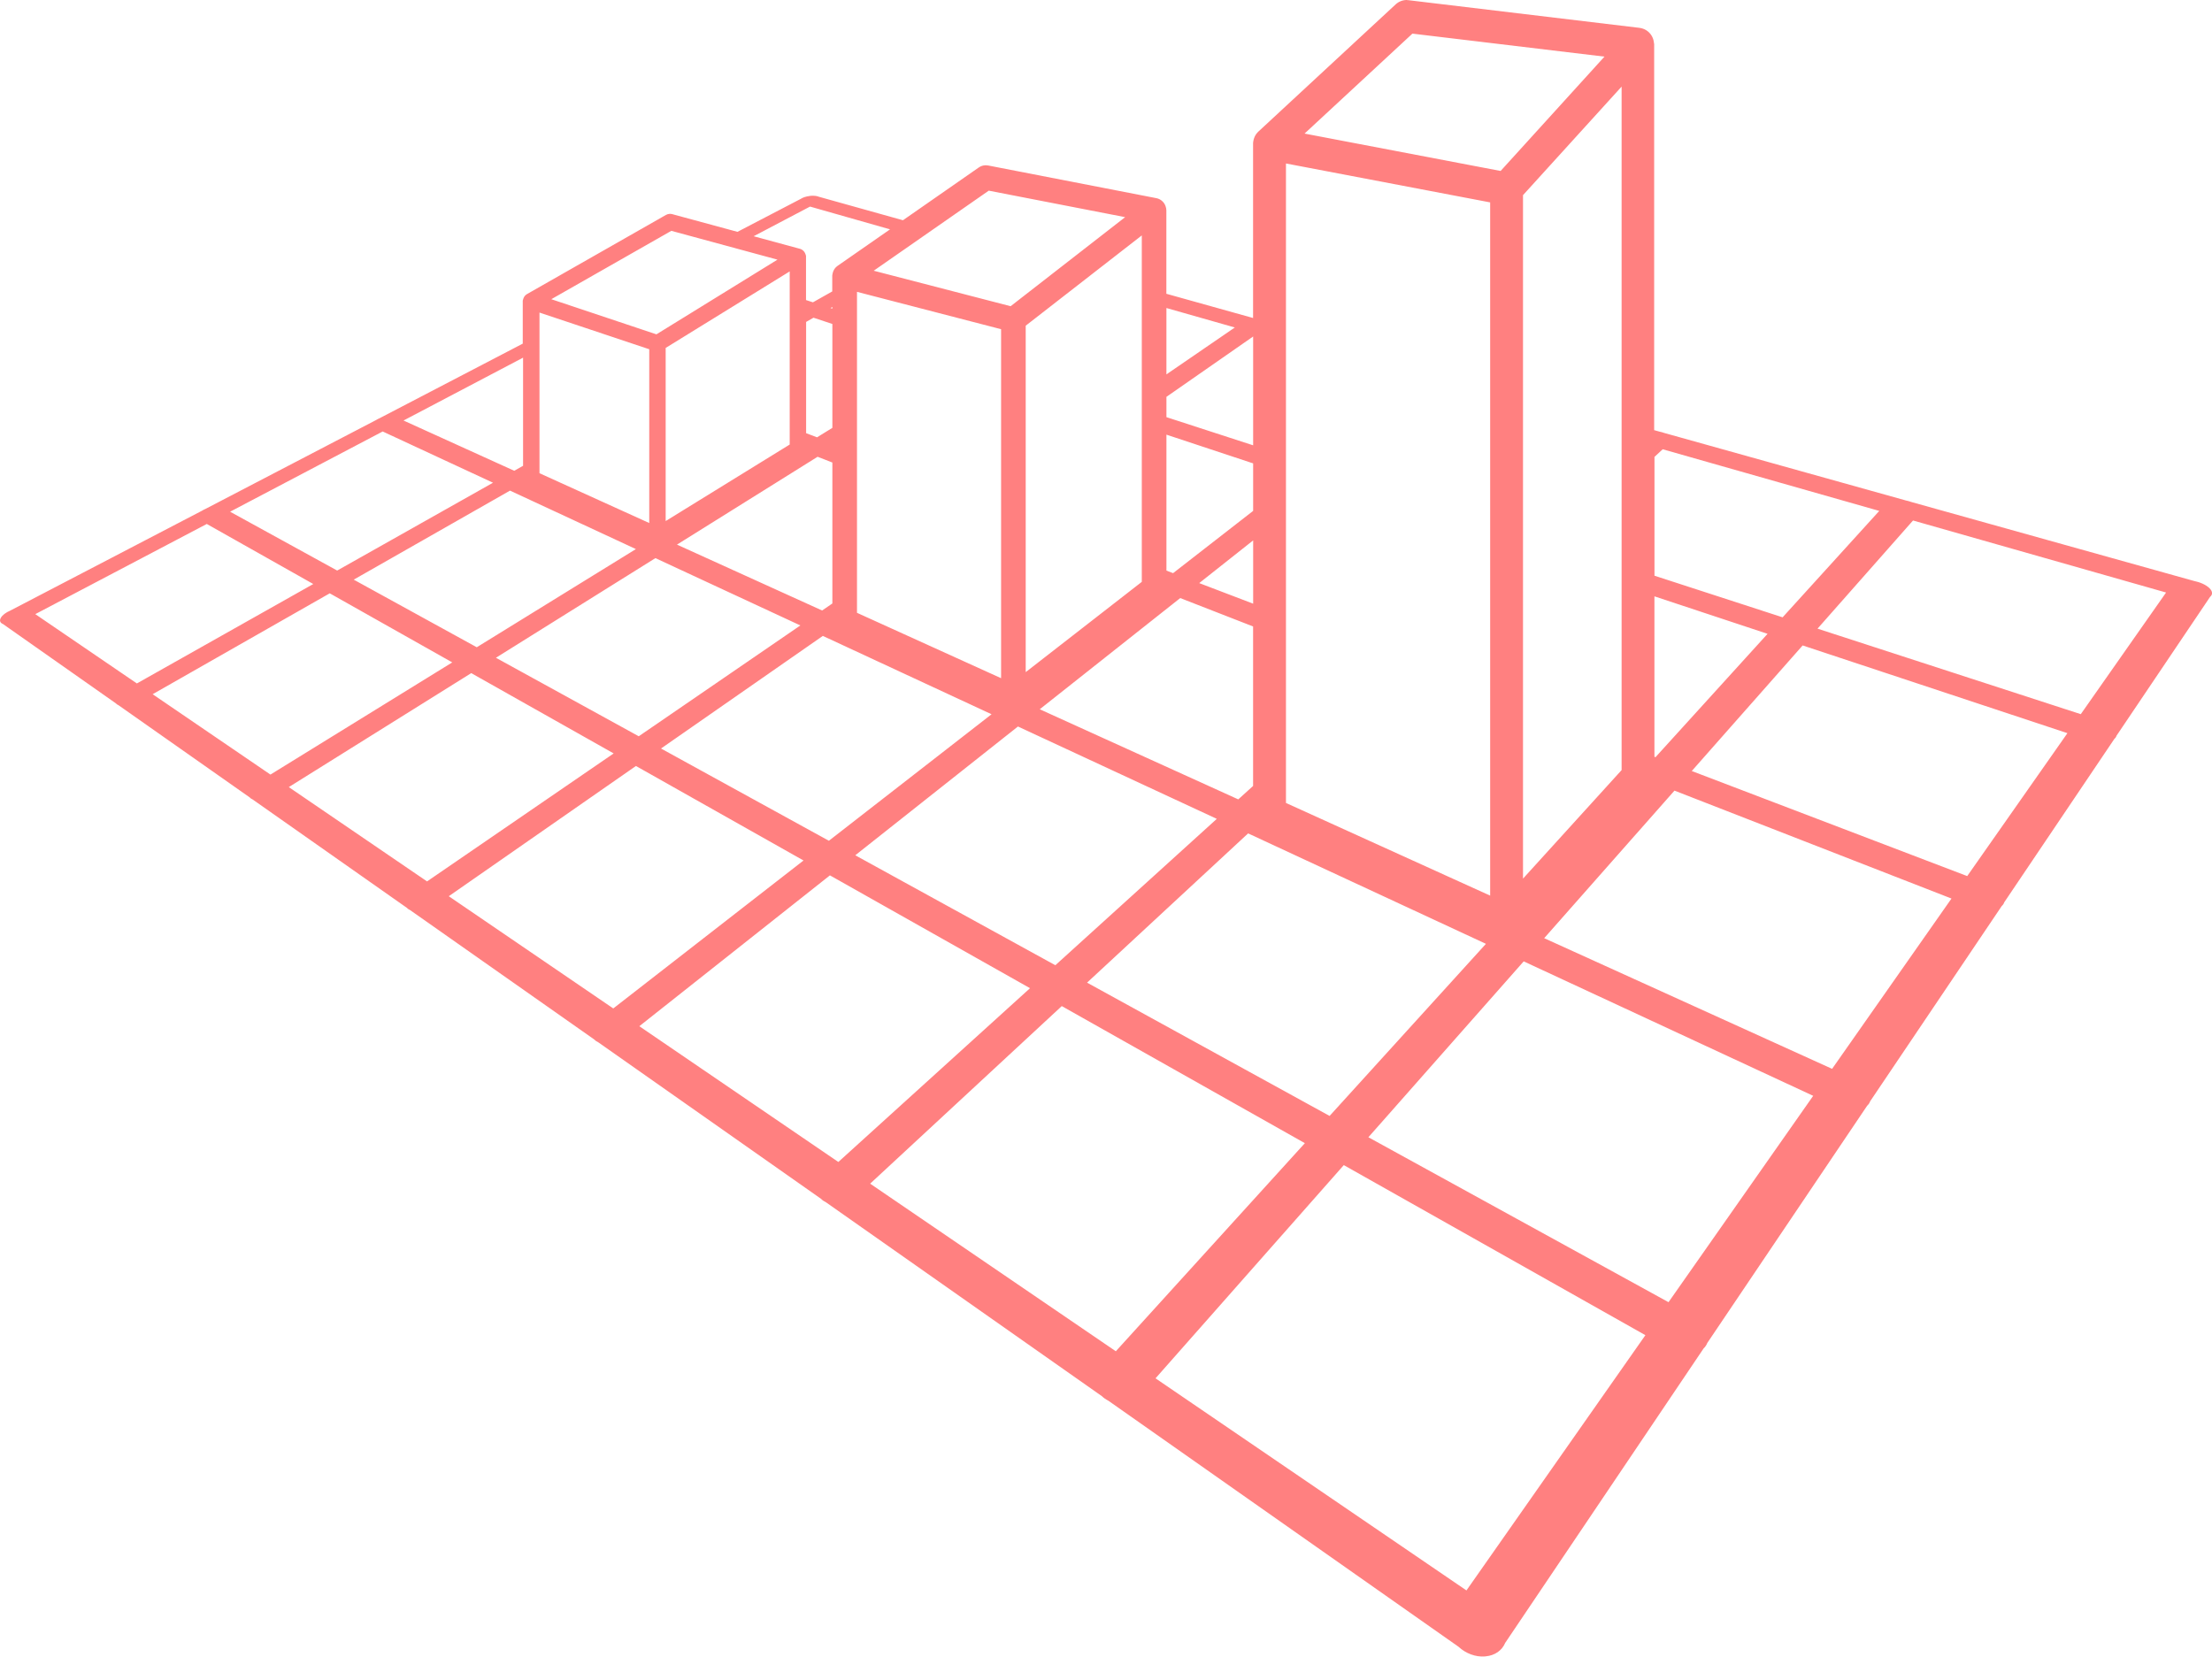
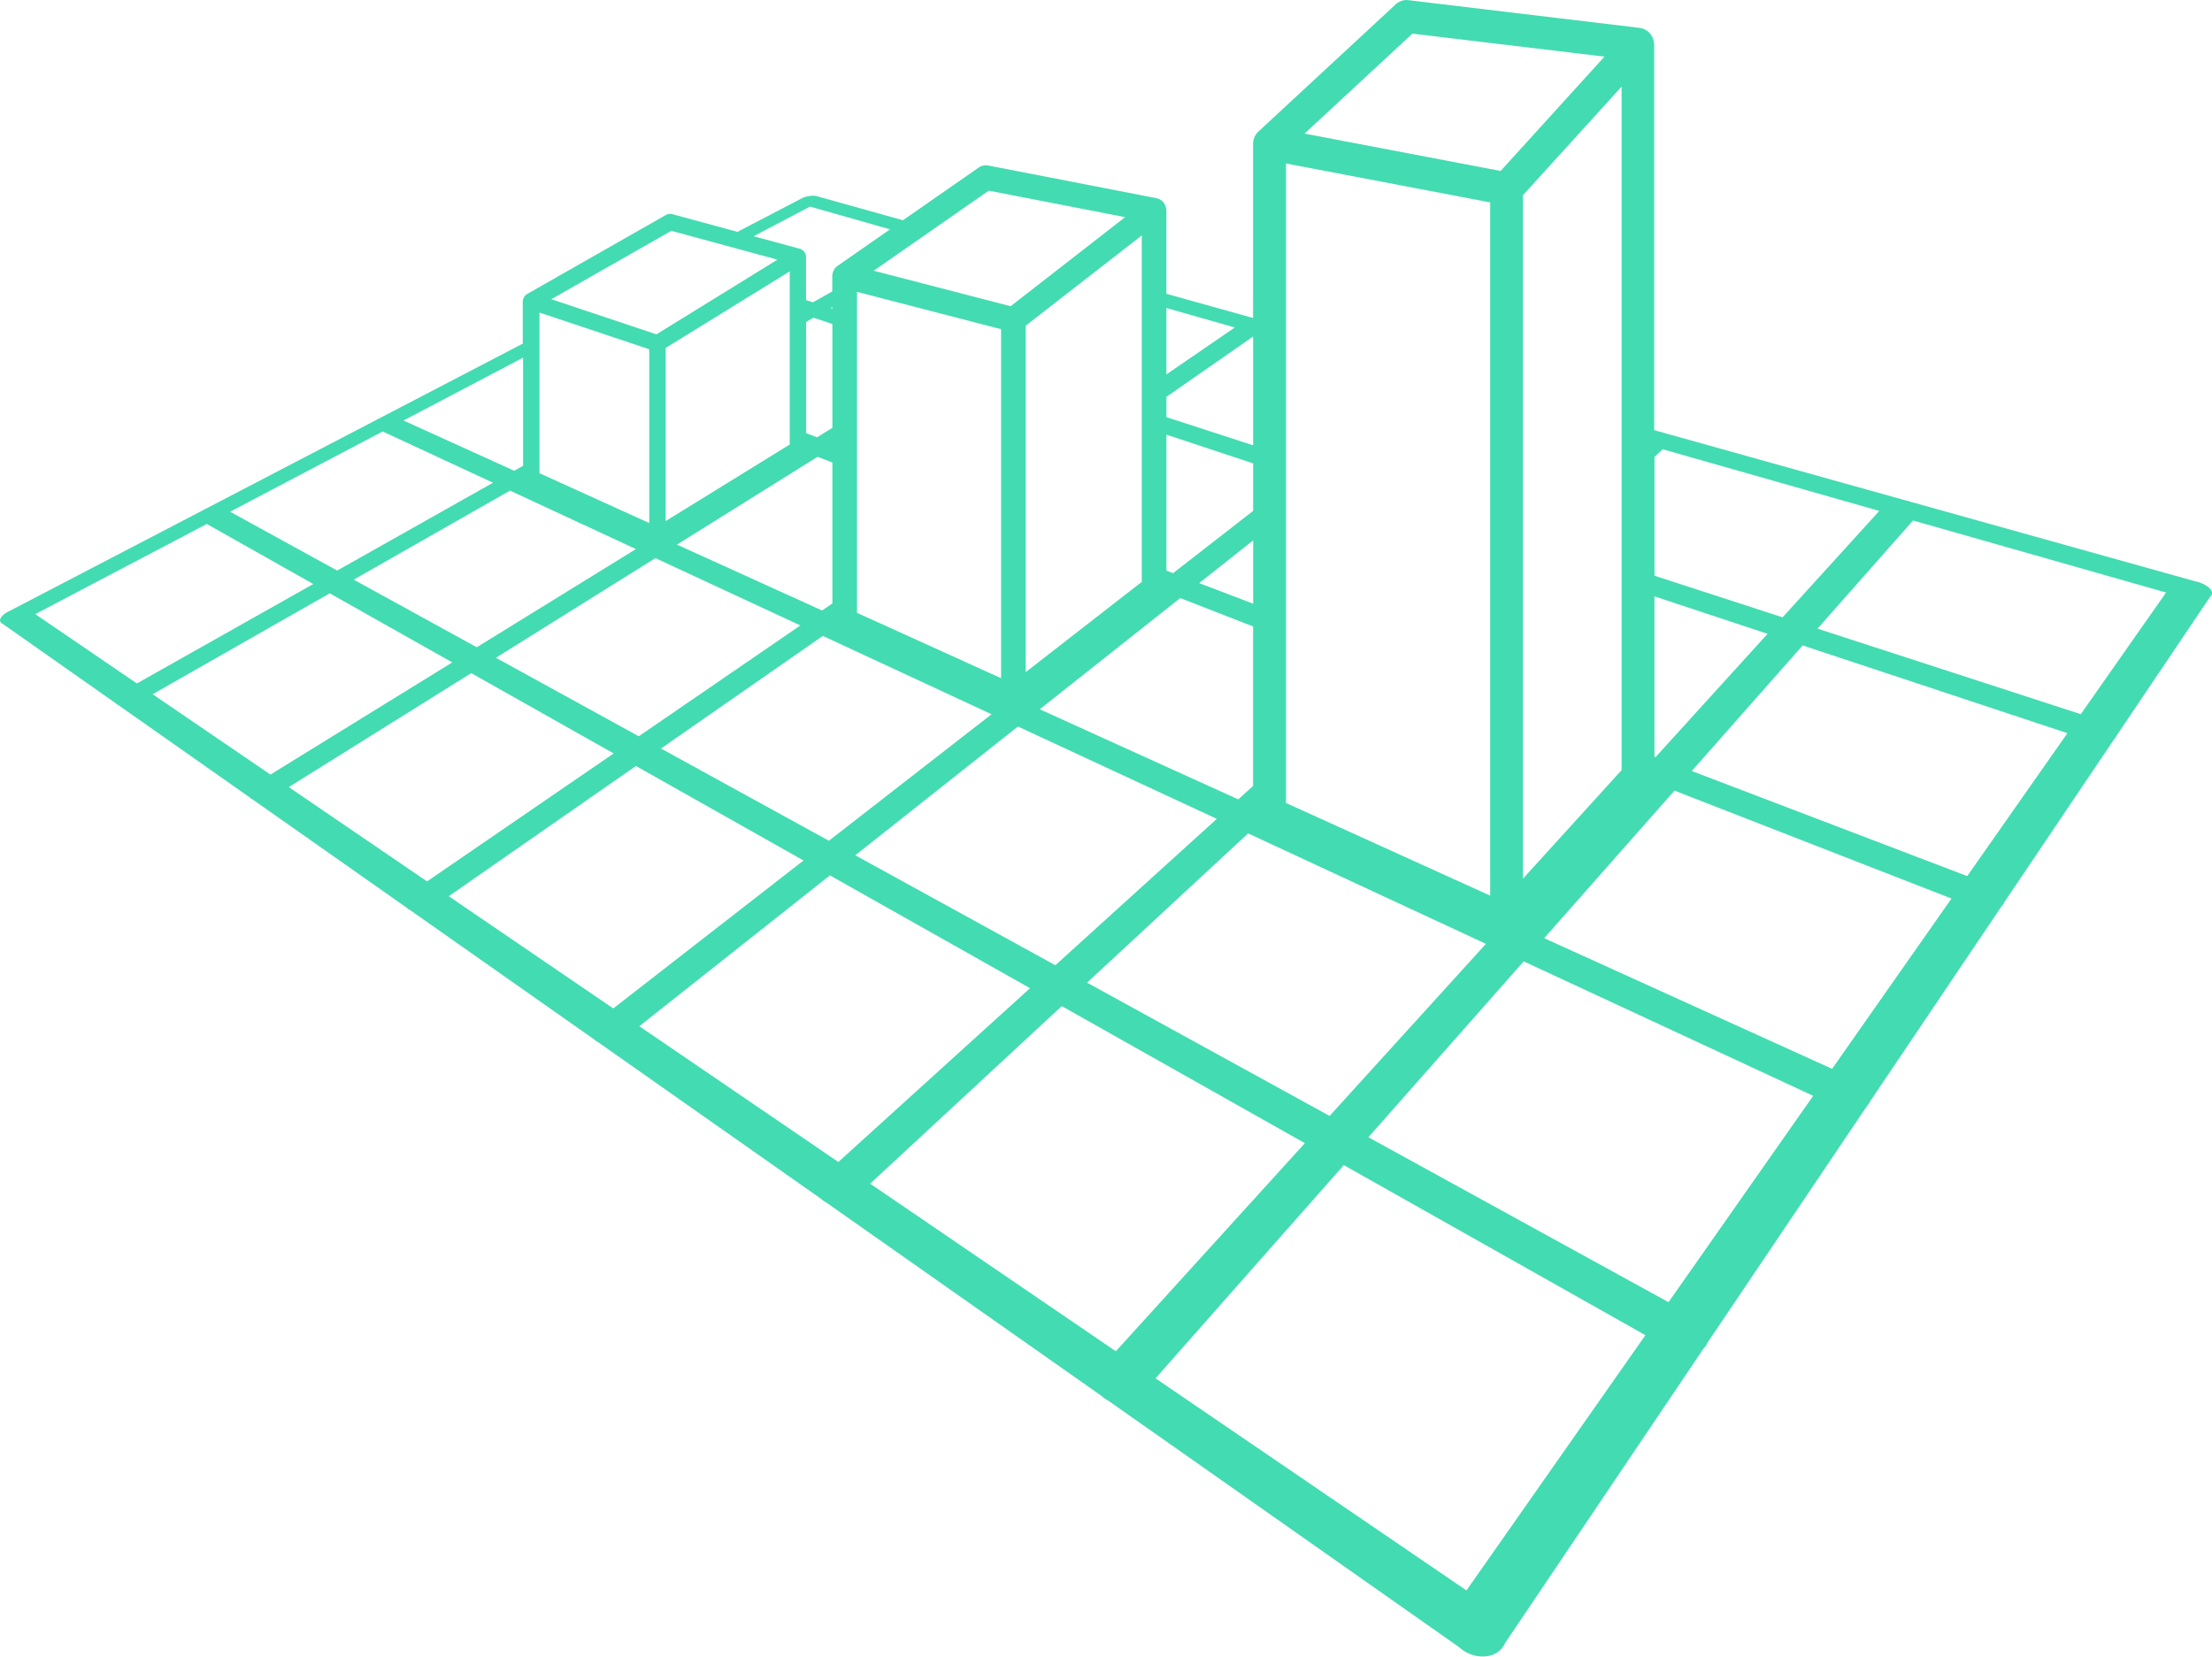
<svg xmlns="http://www.w3.org/2000/svg" width="53.074mm" height="39.752mm" version="1.1" viewBox="0 0 188.057 140.853">
  <g transform="translate(-283.11 -459.08)">
-     <path d="m402.74 459.08a1.396 1.396 0 0 0 -0.976 0.372l-11.67 10.816a1.396 1.396 0 0 0 -0.027 0.028 1.396 1.396 0 0 0 -0.056 0.057 1.396 1.396 0 0 0 -0.038 0.044 1.396 1.396 0 0 0 -0.052 0.065 1.396 1.396 0 0 0 -0.031 0.045 1.396 1.396 0 0 0 -0.046 0.071 1.396 1.396 0 0 0 -0.028 0.05 1.396 1.396 0 0 0 -0.036 0.072 1.396 1.396 0 0 0 -0.022 0.052 1.396 1.396 0 0 0 -0.03 0.078 1.396 1.396 0 0 0 -0.018 0.055 1.396 1.396 0 0 0 -0.022 0.076 1.396 1.396 0 0 0 -0.013 0.06 1.396 1.396 0 0 0 -0.013 0.077 1.396 1.396 0 0 0 -0.01 0.058 1.396 1.396 0 0 0 -0.01 0.099 1.396 1.396 0 0 0 0 8e-3 1.396 1.396 0 0 0 0 0.029v14.827l-7.372-2.06v-7.105a1.047 1.047 0 0 0 -0.01 -0.064 1.047 1.047 0 0 0 0 -0.034 1.047 1.047 0 0 0 -0.01 -0.063 1.047 1.047 0 0 0 -0.01 -0.041 1.047 1.047 0 0 0 -0.012 -0.048 1.047 1.047 0 0 0 -0.014 -0.055 1.047 1.047 0 0 0 -0.016 -0.044 1.047 1.047 0 0 0 -0.019 -0.053 1.047 1.047 0 0 0 -0.025 -0.055 1.047 1.047 0 0 0 -0.019 -0.039 1.047 1.047 0 0 0 -0.036 -0.062 1.047 1.047 0 0 0 -0.017 -0.027 1.047 1.047 0 0 0 -0.041 -0.055 1.047 1.047 0 0 0 -0.023 -0.03 1.047 1.047 0 0 0 -0.043 -0.046 1.047 1.047 0 0 0 -0.028 -0.03 1.047 1.047 0 0 0 -0.042 -0.038 1.047 1.047 0 0 0 -0.038 -0.033 1.047 1.047 0 0 0 -0.037 -0.027 1.047 1.047 0 0 0 -0.048 -0.034 1.047 1.047 0 0 0 -0.035 -0.021 1.047 1.047 0 0 0 -0.056 -0.032 1.047 1.047 0 0 0 -0.026 -0.012 1.047 1.047 0 0 0 -0.068 -0.03 1.047 1.047 0 0 0 -0.031 -0.011 1.047 1.047 0 0 0 -0.071 -0.024 1.047 1.047 0 0 0 -0.01 0 1.047 1.047 0 0 0 -0.073 -0.018l-14.291-2.777a1.047 1.047 0 0 0 -0.208 -0.019 1.047 1.047 0 0 0 -0.59 0.188l-6.447 4.487-7.154-1.999c-0.033-0.014-0.069-0.027-0.11-0.039-0.099-0.026-0.216-0.041-0.342-0.045h-0.129c-0.059 8e-3 -0.118 8e-3 -0.179 0.014-0.01 0-0.019 0-0.028 8e-3 -0.295 0.035-0.57 0.125-0.741 0.241l-5.387 2.806-5.549-1.506a0.698 0.698 0 0 0 -0.207 -0.024 0.698 0.698 0 0 0 -0.321 0.091l-11.812 6.73a0.698 0.698 0 0 0 -0.02 0.013 0.698 0.698 0 0 0 -0.025 0.016 0.698 0.698 0 0 0 -0.033 0.024 0.698 0.698 0 0 0 -0.022 0.018 0.698 0.698 0 0 0 -0.032 0.029 0.698 0.698 0 0 0 -0.019 0.019 0.698 0.698 0 0 0 -0.027 0.029 0.698 0.698 0 0 0 -0.02 0.024 0.698 0.698 0 0 0 -0.022 0.029 0.698 0.698 0 0 0 -0.019 0.028 0.698 0.698 0 0 0 -0.018 0.032 0.698 0.698 0 0 0 -0.016 0.029 0.698 0.698 0 0 0 -0.015 0.032 0.698 0.698 0 0 0 -0.013 0.032 0.698 0.698 0 0 0 -0.013 0.036 0.698 0.698 0 0 0 -0.01 0.029 0.698 0.698 0 0 0 -0.01 0.033 0.698 0.698 0 0 0 -0.01 0.039 0.698 0.698 0 0 0 -0.01 0.024 0.698 0.698 0 0 0 -0.01 0.045 0.698 0.698 0 0 0 0 0.023 0.698 0.698 0 0 0 0 0.024v3.608l-12.177 6.344c-0.106 0.044-0.203 0.095-0.286 0.149l-14.498 7.553c-0.117 0.049-0.225 0.106-0.32 0.167l-16.28 8.481c-0.383 0.163-0.685 0.393-0.81 0.617-0.01 8e-3 -0.01 0.014-0.012 0.022-0.119 0.221-0.049 0.409 0.19 0.506l9.603 6.749c0.051 0.062 0.124 0.113 0.216 0.152l11.15 7.836c0.062 0.072 0.147 0.132 0.252 0.177l13.105 9.209c0.076 0.084 0.177 0.155 0.298 0.209l15.622 10.978c0.096 0.101 0.216 0.186 0.358 0.251l18.941 13.31c0.122 0.123 0.27 0.227 0.438 0.308l23.443 16.475c0.158 0.153 0.344 0.283 0.548 0.385l29.768 20.919c0.627 0.582 1.465 0.891 2.248 0.828 0.024 0 0.049-8e-3 0.072-8e-3 0.77-0.071 1.384-0.496 1.653-1.142l16.868-25.036c0.141-0.134 0.247-0.292 0.314-0.466l13.592-20.172c0.12-0.11 0.206-0.238 0.256-0.38l11.185-16.6c0.104-0.092 0.176-0.199 0.213-0.316l9.366-13.901c0.091-0.078 0.152-0.168 0.18-0.266l7.957-11.809c0.239-0.198 0.216-0.474-0.06-0.741-0.01-8e-3 -0.017-0.018-0.026-0.026-0.278-0.261-0.766-0.481-1.315-0.592l-23.991-6.703c-0.143-0.053-0.299-0.097-0.461-0.129l-20.561-5.745c-0.121-0.046-0.256-0.084-0.397-0.111l-0.453-0.126v-32.822a1.396 1.396 0 0 0 -0.01 -0.049 1.396 1.396 0 0 0 -0.01 -0.062 1.396 1.396 0 0 0 -0.01 -0.073 1.396 1.396 0 0 0 -0.01 -0.066 1.396 1.396 0 0 0 -0.015 -0.07 1.396 1.396 0 0 0 -0.017 -0.066 1.396 1.396 0 0 0 -0.022 -0.067 1.396 1.396 0 0 0 -0.024 -0.065 1.396 1.396 0 0 0 -0.028 -0.063 1.396 1.396 0 0 0 -0.03 -0.062 1.396 1.396 0 0 0 -0.034 -0.062 1.396 1.396 0 0 0 -0.037 -0.06 1.396 1.396 0 0 0 -0.039 -0.054 1.396 1.396 0 0 0 -0.045 -0.059 1.396 1.396 0 0 0 -0.043 -0.049 1.396 1.396 0 0 0 -0.049 -0.054 1.396 1.396 0 0 0 -0.047 -0.045 1.396 1.396 0 0 0 -0.058 -0.051 1.396 1.396 0 0 0 -0.048 -0.037 1.396 1.396 0 0 0 -0.065 -0.046 1.396 1.396 0 0 0 -0.051 -0.032 1.396 1.396 0 0 0 -0.067 -0.039 1.396 1.396 0 0 0 -0.059 -0.029 1.396 1.396 0 0 0 -0.067 -0.029 1.396 1.396 0 0 0 -0.059 -0.022 1.396 1.396 0 0 0 -0.077 -0.025 1.396 1.396 0 0 0 -0.055 -0.015 1.396 1.396 0 0 0 -0.082 -0.018 1.396 1.396 0 0 0 -0.043 -8e-3 1.396 1.396 0 0 0 -0.047 -8e-3l-19.658-2.354a1.396 1.396 0 0 0 -0.139 -9e-3zm0.448 2.859 16.329 1.956-8.829 9.721-16.669-3.178 9.17-8.499zm17.786 4.505v58.115l-8.383 9.229v-58.115l8.383-9.229zm-28.535 6.536 17.36 3.309v58.945l-17.36-7.879v-54.375zm-25.268 2.311 11.595 2.253-9.736 7.573-11.64-3.018 9.781-6.808zm-15.177 1.359 6.784 1.931-4.455 3.1a1.047 1.047 0 0 0 -0.018 0.014 1.047 1.047 0 0 0 -0.039 0.031 1.047 1.047 0 0 0 -0.039 0.032 1.047 1.047 0 0 0 -0.041 0.039 1.047 1.047 0 0 0 -0.035 0.035 1.047 1.047 0 0 0 -0.035 0.04 1.047 1.047 0 0 0 -0.032 0.039 1.047 1.047 0 0 0 -0.031 0.045 1.047 1.047 0 0 0 -0.028 0.043 1.047 1.047 0 0 0 -0.025 0.045 1.047 1.047 0 0 0 -0.023 0.045 1.047 1.047 0 0 0 -0.022 0.052 1.047 1.047 0 0 0 -0.018 0.045 1.047 1.047 0 0 0 -0.017 0.053 1.047 1.047 0 0 0 -0.013 0.046 1.047 1.047 0 0 0 -0.012 0.055 1.047 1.047 0 0 0 -0.01 0.049 1.047 1.047 0 0 0 -0.01 0.054 1.047 1.047 0 0 0 -0.01 0.049 1.047 1.047 0 0 0 0 0.047v1.321l-1.641 0.925-0.589-0.191v-3.691a0.698 0.698 0 0 0 0 -0.034 0.698 0.698 0 0 0 0 -0.029 0.698 0.698 0 0 0 -0.01 -0.042 0.698 0.698 0 0 0 -0.01 -0.026 0.698 0.698 0 0 0 -0.012 -0.048 0.698 0.698 0 0 0 -0.01 -0.018 0.698 0.698 0 0 0 -0.015 -0.042 0.698 0.698 0 0 0 -0.01 -0.025 0.698 0.698 0 0 0 -0.015 -0.032 0.698 0.698 0 0 0 -0.016 -0.034 0.698 0.698 0 0 0 -0.014 -0.023 0.698 0.698 0 0 0 -0.022 -0.035 0.698 0.698 0 0 0 -0.025 -0.034 0.698 0.698 0 0 0 -0.015 -0.02 0.698 0.698 0 0 0 -0.026 -0.029 0.698 0.698 0 0 0 -0.023 -0.025 0.698 0.698 0 0 0 -0.02 -0.018 0.698 0.698 0 0 0 -0.032 -0.028 0.698 0.698 0 0 0 -0.026 -0.019 0.698 0.698 0 0 0 -0.029 -0.021 0.698 0.698 0 0 0 -0.027 -0.016 0.698 0.698 0 0 0 -0.035 -0.021 0.698 0.698 0 0 0 -0.026 -0.012 0.698 0.698 0 0 0 -0.035 -0.016 0.698 0.698 0 0 0 -0.037 -0.013 0.698 0.698 0 0 0 -0.032 -0.011 0.698 0.698 0 0 0 -0.01 0l-3.921-1.065 4.786-2.517zm-11.81 2.057 9.025 2.45-10.292 6.351-8.937-2.987 10.205-5.814zm39.997 0.39v29.458l-9.868 7.675v-29.458l9.868-7.675zm-29.933 3.06v14.721l-10.545 6.507v-14.721l10.545-6.507zm5.721 1.738 12.25 3.176v29.675l-12.25-5.56v-27.291zm-2.094 1.287v0.139l-0.156-0.051 0.156-0.089zm28.4 0.088 5.815 1.655-5.815 3.988v-5.643zm-53.3 0.387 9.332 3.119v14.776l-9.332-4.236v-13.659zm23.297 0.438 1.603 0.531v8.834l-1.304 0.805-0.927-0.353v-9.459l0.627-0.358zm37.376 1.597v9.252l-7.372-2.395v-1.726l7.372-5.131zm-62.068 1.799v9.194l-0.751 0.424-9.413-4.273 10.164-5.345zm-11.936 6.277 9.381 4.357-13.249 7.468-9.104-5.003 12.972-6.822zm66.632 0.27 7.372 2.443v4.039l-6.807 5.294-0.565-0.216v-11.56zm42.19 1.242 18.413 5.242-8.218 9.048-10.893-3.539v-10.103l0.699-0.647zm-71.846 0.639 1.255 0.489v11.984l-0.871 0.597-12.34-5.601 11.956-7.47zm-26.15 2.877 10.702 4.971-13.529 8.348-10.46-5.749 13.287-7.57zm119.28 2.541 21.513 6.124-7.251 10.344-22.382-7.272 8.119-9.196zm-145.06 0.295 9.054 5.106-14.997 8.454-8.637-5.893 14.579-7.667zm88.96 1.397v5.381l-4.587-1.75 4.587-3.631zm-50.82 1.507 12.324 5.724-13.739 9.424-12.144-6.675 13.56-8.473zm-27.686 2.993 10.415 5.874-15.456 9.538-10.016-6.833 15.056-8.579zm112.62 0.257 9.618 3.187-9.527 10.489-0.091-0.035v-13.641zm-40.315 0.147 6.195 2.414v13.56l-1.26 1.143-16.879-7.662 11.944-9.455zm-30.384 3.217 14.344 6.662-13.831 10.757-14.271-7.844 13.759-9.576zm83.3 0.811 22.51 7.459-8.518 12.152-23.418-8.934 9.426-10.677zm-113.19 2.354 12.107 6.828-15.866 10.882-11.753-8.019 15.511-9.692zm46.479 4.539 16.904 7.852-13.726 12.446-17.01-9.349 13.831-10.949zm-32.479 3.356 14.248 8.036-16.175 12.58-13.985-9.542 15.912-11.074zm88.293 2.095 23.551 9.177-10.15 14.48-24.478-11.11 11.077-12.547zm-36.247 3.637 20.218 9.391-13.291 14.633-20.62-11.333 13.693-12.691zm-35.555 3.568 17.013 9.595-16.296 14.776-16.92-11.544 16.203-12.826zm58.984 7.314 24.612 11.432-12.3 17.547-25.516-14.024 13.203-14.955zm-39.272 3.802 20.667 11.656-16.071 17.694-20.887-14.251 16.291-15.098zm23.977 13.522 25.641 14.46-15.213 21.704-26.434-18.035 16.006-18.129z" color="#000000" color-rendering="auto" fill="#ff8080" fill-rule="evenodd" filter="url(#filter4218)" image-rendering="auto" shape-rendering="auto" solid-color="#000000" style="block-progression:tb;isolation:auto;mix-blend-mode:normal;text-decoration-color:#000000;text-decoration-line:none;text-decoration-style:solid;text-indent:0;text-transform:none;white-space:normal" />
+     <path d="m402.74 459.08a1.396 1.396 0 0 0 -0.976 0.372l-11.67 10.816a1.396 1.396 0 0 0 -0.027 0.028 1.396 1.396 0 0 0 -0.056 0.057 1.396 1.396 0 0 0 -0.038 0.044 1.396 1.396 0 0 0 -0.052 0.065 1.396 1.396 0 0 0 -0.031 0.045 1.396 1.396 0 0 0 -0.046 0.071 1.396 1.396 0 0 0 -0.028 0.05 1.396 1.396 0 0 0 -0.036 0.072 1.396 1.396 0 0 0 -0.022 0.052 1.396 1.396 0 0 0 -0.03 0.078 1.396 1.396 0 0 0 -0.018 0.055 1.396 1.396 0 0 0 -0.022 0.076 1.396 1.396 0 0 0 -0.013 0.06 1.396 1.396 0 0 0 -0.013 0.077 1.396 1.396 0 0 0 -0.01 0.058 1.396 1.396 0 0 0 -0.01 0.099 1.396 1.396 0 0 0 0 8e-3 1.396 1.396 0 0 0 0 0.029v14.827l-7.372-2.06v-7.105a1.047 1.047 0 0 0 -0.01 -0.064 1.047 1.047 0 0 0 0 -0.034 1.047 1.047 0 0 0 -0.01 -0.063 1.047 1.047 0 0 0 -0.01 -0.041 1.047 1.047 0 0 0 -0.012 -0.048 1.047 1.047 0 0 0 -0.014 -0.055 1.047 1.047 0 0 0 -0.016 -0.044 1.047 1.047 0 0 0 -0.019 -0.053 1.047 1.047 0 0 0 -0.025 -0.055 1.047 1.047 0 0 0 -0.019 -0.039 1.047 1.047 0 0 0 -0.036 -0.062 1.047 1.047 0 0 0 -0.017 -0.027 1.047 1.047 0 0 0 -0.041 -0.055 1.047 1.047 0 0 0 -0.023 -0.03 1.047 1.047 0 0 0 -0.043 -0.046 1.047 1.047 0 0 0 -0.028 -0.03 1.047 1.047 0 0 0 -0.042 -0.038 1.047 1.047 0 0 0 -0.038 -0.033 1.047 1.047 0 0 0 -0.037 -0.027 1.047 1.047 0 0 0 -0.048 -0.034 1.047 1.047 0 0 0 -0.035 -0.021 1.047 1.047 0 0 0 -0.056 -0.032 1.047 1.047 0 0 0 -0.026 -0.012 1.047 1.047 0 0 0 -0.068 -0.03 1.047 1.047 0 0 0 -0.031 -0.011 1.047 1.047 0 0 0 -0.071 -0.024 1.047 1.047 0 0 0 -0.01 0 1.047 1.047 0 0 0 -0.073 -0.018l-14.291-2.777a1.047 1.047 0 0 0 -0.208 -0.019 1.047 1.047 0 0 0 -0.59 0.188l-6.447 4.487-7.154-1.999c-0.033-0.014-0.069-0.027-0.11-0.039-0.099-0.026-0.216-0.041-0.342-0.045h-0.129c-0.059 8e-3 -0.118 8e-3 -0.179 0.014-0.01 0-0.019 0-0.028 8e-3 -0.295 0.035-0.57 0.125-0.741 0.241l-5.387 2.806-5.549-1.506a0.698 0.698 0 0 0 -0.207 -0.024 0.698 0.698 0 0 0 -0.321 0.091l-11.812 6.73a0.698 0.698 0 0 0 -0.02 0.013 0.698 0.698 0 0 0 -0.025 0.016 0.698 0.698 0 0 0 -0.033 0.024 0.698 0.698 0 0 0 -0.022 0.018 0.698 0.698 0 0 0 -0.032 0.029 0.698 0.698 0 0 0 -0.019 0.019 0.698 0.698 0 0 0 -0.027 0.029 0.698 0.698 0 0 0 -0.02 0.024 0.698 0.698 0 0 0 -0.022 0.029 0.698 0.698 0 0 0 -0.019 0.028 0.698 0.698 0 0 0 -0.018 0.032 0.698 0.698 0 0 0 -0.016 0.029 0.698 0.698 0 0 0 -0.015 0.032 0.698 0.698 0 0 0 -0.013 0.032 0.698 0.698 0 0 0 -0.013 0.036 0.698 0.698 0 0 0 -0.01 0.029 0.698 0.698 0 0 0 -0.01 0.033 0.698 0.698 0 0 0 -0.01 0.039 0.698 0.698 0 0 0 -0.01 0.024 0.698 0.698 0 0 0 -0.01 0.045 0.698 0.698 0 0 0 0 0.023 0.698 0.698 0 0 0 0 0.024v3.608l-12.177 6.344c-0.106 0.044-0.203 0.095-0.286 0.149l-14.498 7.553c-0.117 0.049-0.225 0.106-0.32 0.167l-16.28 8.481c-0.383 0.163-0.685 0.393-0.81 0.617-0.01 8e-3 -0.01 0.014-0.012 0.022-0.119 0.221-0.049 0.409 0.19 0.506l9.603 6.749c0.051 0.062 0.124 0.113 0.216 0.152l11.15 7.836c0.062 0.072 0.147 0.132 0.252 0.177l13.105 9.209c0.076 0.084 0.177 0.155 0.298 0.209l15.622 10.978c0.096 0.101 0.216 0.186 0.358 0.251l18.941 13.31c0.122 0.123 0.27 0.227 0.438 0.308l23.443 16.475c0.158 0.153 0.344 0.283 0.548 0.385l29.768 20.919c0.627 0.582 1.465 0.891 2.248 0.828 0.024 0 0.049-8e-3 0.072-8e-3 0.77-0.071 1.384-0.496 1.653-1.142l16.868-25.036c0.141-0.134 0.247-0.292 0.314-0.466l13.592-20.172c0.12-0.11 0.206-0.238 0.256-0.38l11.185-16.6c0.104-0.092 0.176-0.199 0.213-0.316l9.366-13.901c0.091-0.078 0.152-0.168 0.18-0.266l7.957-11.809c0.239-0.198 0.216-0.474-0.06-0.741-0.01-8e-3 -0.017-0.018-0.026-0.026-0.278-0.261-0.766-0.481-1.315-0.592l-23.991-6.703c-0.143-0.053-0.299-0.097-0.461-0.129l-20.561-5.745c-0.121-0.046-0.256-0.084-0.397-0.111l-0.453-0.126v-32.822a1.396 1.396 0 0 0 -0.01 -0.049 1.396 1.396 0 0 0 -0.01 -0.062 1.396 1.396 0 0 0 -0.01 -0.073 1.396 1.396 0 0 0 -0.01 -0.066 1.396 1.396 0 0 0 -0.015 -0.07 1.396 1.396 0 0 0 -0.017 -0.066 1.396 1.396 0 0 0 -0.022 -0.067 1.396 1.396 0 0 0 -0.024 -0.065 1.396 1.396 0 0 0 -0.028 -0.063 1.396 1.396 0 0 0 -0.03 -0.062 1.396 1.396 0 0 0 -0.034 -0.062 1.396 1.396 0 0 0 -0.037 -0.06 1.396 1.396 0 0 0 -0.039 -0.054 1.396 1.396 0 0 0 -0.045 -0.059 1.396 1.396 0 0 0 -0.043 -0.049 1.396 1.396 0 0 0 -0.049 -0.054 1.396 1.396 0 0 0 -0.047 -0.045 1.396 1.396 0 0 0 -0.058 -0.051 1.396 1.396 0 0 0 -0.048 -0.037 1.396 1.396 0 0 0 -0.065 -0.046 1.396 1.396 0 0 0 -0.051 -0.032 1.396 1.396 0 0 0 -0.067 -0.039 1.396 1.396 0 0 0 -0.059 -0.029 1.396 1.396 0 0 0 -0.067 -0.029 1.396 1.396 0 0 0 -0.059 -0.022 1.396 1.396 0 0 0 -0.077 -0.025 1.396 1.396 0 0 0 -0.055 -0.015 1.396 1.396 0 0 0 -0.082 -0.018 1.396 1.396 0 0 0 -0.043 -8e-3 1.396 1.396 0 0 0 -0.047 -8e-3l-19.658-2.354a1.396 1.396 0 0 0 -0.139 -9e-3zm0.448 2.859 16.329 1.956-8.829 9.721-16.669-3.178 9.17-8.499zm17.786 4.505v58.115l-8.383 9.229v-58.115l8.383-9.229zm-28.535 6.536 17.36 3.309v58.945l-17.36-7.879v-54.375zm-25.268 2.311 11.595 2.253-9.736 7.573-11.64-3.018 9.781-6.808zm-15.177 1.359 6.784 1.931-4.455 3.1a1.047 1.047 0 0 0 -0.018 0.014 1.047 1.047 0 0 0 -0.039 0.031 1.047 1.047 0 0 0 -0.039 0.032 1.047 1.047 0 0 0 -0.041 0.039 1.047 1.047 0 0 0 -0.035 0.035 1.047 1.047 0 0 0 -0.035 0.04 1.047 1.047 0 0 0 -0.032 0.039 1.047 1.047 0 0 0 -0.031 0.045 1.047 1.047 0 0 0 -0.028 0.043 1.047 1.047 0 0 0 -0.025 0.045 1.047 1.047 0 0 0 -0.023 0.045 1.047 1.047 0 0 0 -0.022 0.052 1.047 1.047 0 0 0 -0.018 0.045 1.047 1.047 0 0 0 -0.017 0.053 1.047 1.047 0 0 0 -0.013 0.046 1.047 1.047 0 0 0 -0.012 0.055 1.047 1.047 0 0 0 -0.01 0.049 1.047 1.047 0 0 0 -0.01 0.054 1.047 1.047 0 0 0 -0.01 0.049 1.047 1.047 0 0 0 0 0.047v1.321l-1.641 0.925-0.589-0.191v-3.691a0.698 0.698 0 0 0 0 -0.034 0.698 0.698 0 0 0 0 -0.029 0.698 0.698 0 0 0 -0.01 -0.042 0.698 0.698 0 0 0 -0.01 -0.026 0.698 0.698 0 0 0 -0.012 -0.048 0.698 0.698 0 0 0 -0.01 -0.018 0.698 0.698 0 0 0 -0.015 -0.042 0.698 0.698 0 0 0 -0.01 -0.025 0.698 0.698 0 0 0 -0.015 -0.032 0.698 0.698 0 0 0 -0.016 -0.034 0.698 0.698 0 0 0 -0.014 -0.023 0.698 0.698 0 0 0 -0.022 -0.035 0.698 0.698 0 0 0 -0.025 -0.034 0.698 0.698 0 0 0 -0.015 -0.02 0.698 0.698 0 0 0 -0.026 -0.029 0.698 0.698 0 0 0 -0.023 -0.025 0.698 0.698 0 0 0 -0.02 -0.018 0.698 0.698 0 0 0 -0.032 -0.028 0.698 0.698 0 0 0 -0.026 -0.019 0.698 0.698 0 0 0 -0.029 -0.021 0.698 0.698 0 0 0 -0.027 -0.016 0.698 0.698 0 0 0 -0.035 -0.021 0.698 0.698 0 0 0 -0.026 -0.012 0.698 0.698 0 0 0 -0.035 -0.016 0.698 0.698 0 0 0 -0.037 -0.013 0.698 0.698 0 0 0 -0.032 -0.011 0.698 0.698 0 0 0 -0.01 0l-3.921-1.065 4.786-2.517zm-11.81 2.057 9.025 2.45-10.292 6.351-8.937-2.987 10.205-5.814zm39.997 0.39v29.458l-9.868 7.675v-29.458l9.868-7.675zm-29.933 3.06v14.721l-10.545 6.507v-14.721l10.545-6.507zm5.721 1.738 12.25 3.176v29.675l-12.25-5.56v-27.291zm-2.094 1.287v0.139l-0.156-0.051 0.156-0.089zm28.4 0.088 5.815 1.655-5.815 3.988v-5.643zm-53.3 0.387 9.332 3.119v14.776l-9.332-4.236v-13.659zm23.297 0.438 1.603 0.531v8.834l-1.304 0.805-0.927-0.353v-9.459l0.627-0.358zm37.376 1.597v9.252l-7.372-2.395v-1.726l7.372-5.131zm-62.068 1.799v9.194l-0.751 0.424-9.413-4.273 10.164-5.345zm-11.936 6.277 9.381 4.357-13.249 7.468-9.104-5.003 12.972-6.822zm66.632 0.27 7.372 2.443v4.039l-6.807 5.294-0.565-0.216v-11.56zm42.19 1.242 18.413 5.242-8.218 9.048-10.893-3.539v-10.103l0.699-0.647zm-71.846 0.639 1.255 0.489v11.984l-0.871 0.597-12.34-5.601 11.956-7.47zm-26.15 2.877 10.702 4.971-13.529 8.348-10.46-5.749 13.287-7.57zm119.28 2.541 21.513 6.124-7.251 10.344-22.382-7.272 8.119-9.196zm-145.06 0.295 9.054 5.106-14.997 8.454-8.637-5.893 14.579-7.667zm88.96 1.397v5.381l-4.587-1.75 4.587-3.631zm-50.82 1.507 12.324 5.724-13.739 9.424-12.144-6.675 13.56-8.473zm-27.686 2.993 10.415 5.874-15.456 9.538-10.016-6.833 15.056-8.579zm112.62 0.257 9.618 3.187-9.527 10.489-0.091-0.035v-13.641zm-40.315 0.147 6.195 2.414v13.56l-1.26 1.143-16.879-7.662 11.944-9.455zm-30.384 3.217 14.344 6.662-13.831 10.757-14.271-7.844 13.759-9.576zm83.3 0.811 22.51 7.459-8.518 12.152-23.418-8.934 9.426-10.677zm-113.19 2.354 12.107 6.828-15.866 10.882-11.753-8.019 15.511-9.692zm46.479 4.539 16.904 7.852-13.726 12.446-17.01-9.349 13.831-10.949zm-32.479 3.356 14.248 8.036-16.175 12.58-13.985-9.542 15.912-11.074zm88.293 2.095 23.551 9.177-10.15 14.48-24.478-11.11 11.077-12.547zm-36.247 3.637 20.218 9.391-13.291 14.633-20.62-11.333 13.693-12.691zm-35.555 3.568 17.013 9.595-16.296 14.776-16.92-11.544 16.203-12.826zm58.984 7.314 24.612 11.432-12.3 17.547-25.516-14.024 13.203-14.955zm-39.272 3.802 20.667 11.656-16.071 17.694-20.887-14.251 16.291-15.098zm23.977 13.522 25.641 14.46-15.213 21.704-26.434-18.035 16.006-18.129z" color="#000000" color-rendering="auto" fill="#43dbb2" fill-rule="evenodd" filter="url(#filter4218)" image-rendering="auto" shape-rendering="auto" solid-color="#000000" style="block-progression:tb;isolation:auto;mix-blend-mode:normal;text-decoration-color:#000000;text-decoration-line:none;text-decoration-style:solid;text-indent:0;text-transform:none;white-space:normal" />
  </g>
</svg>
